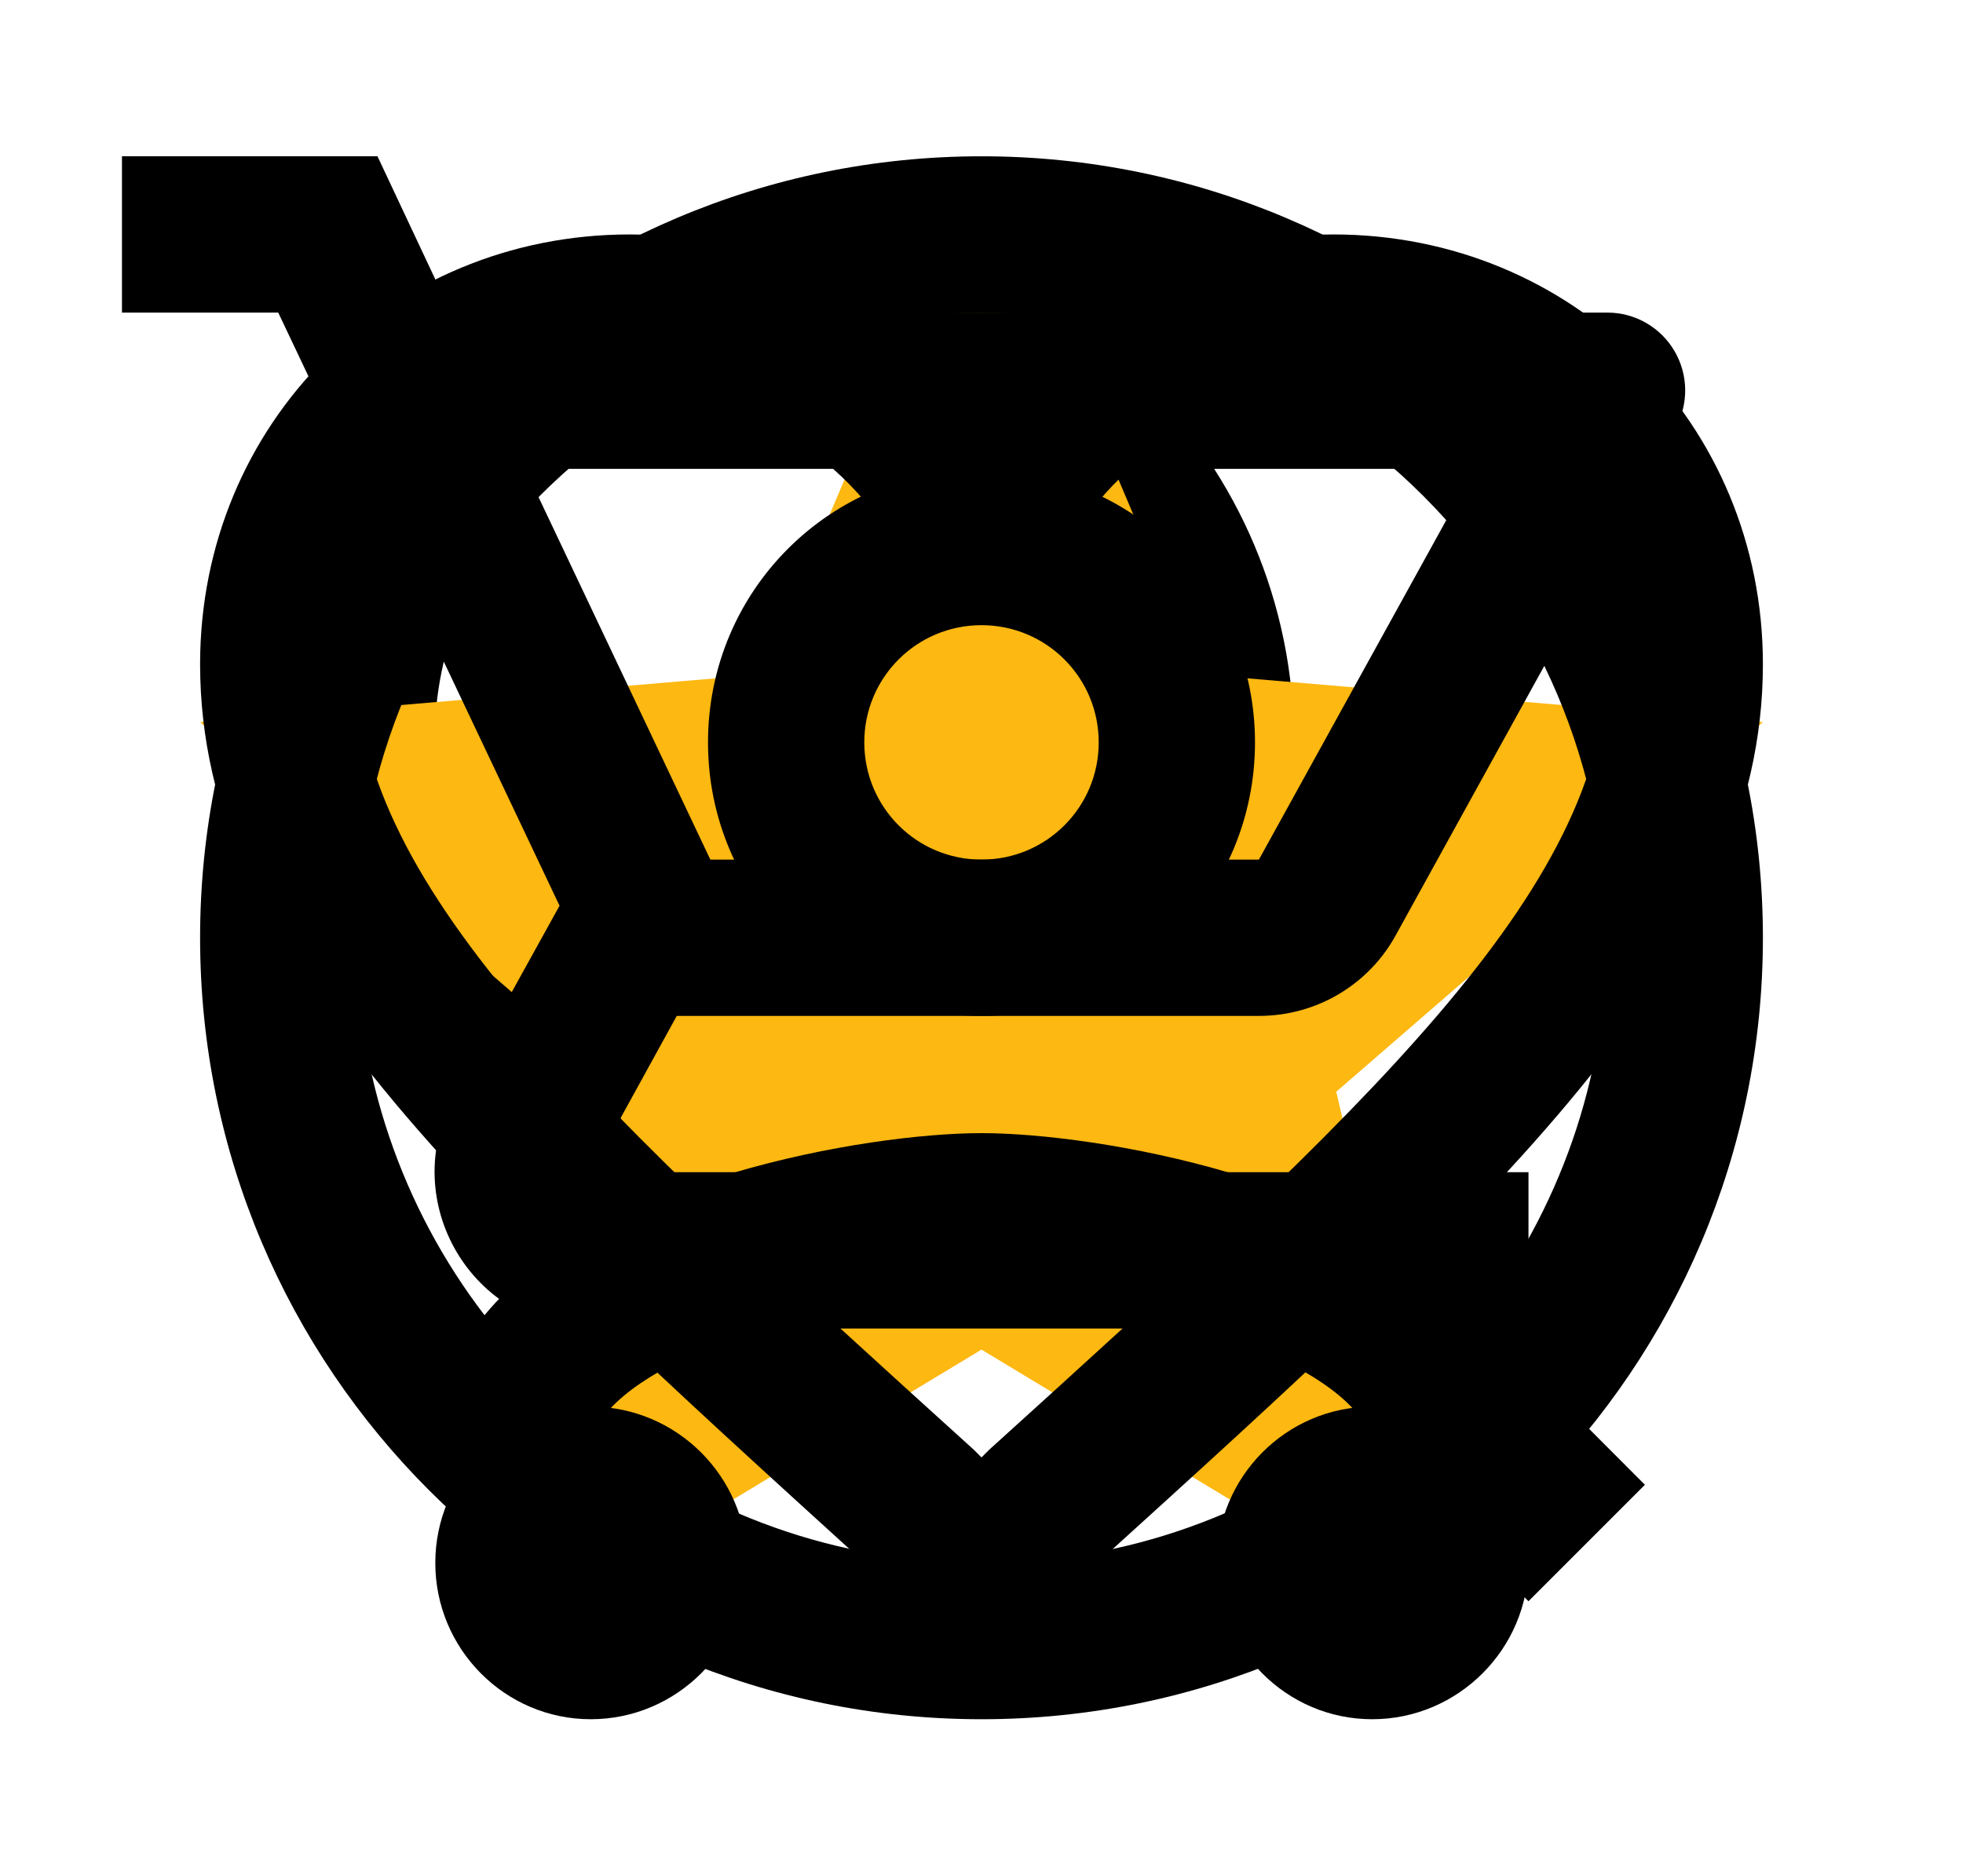
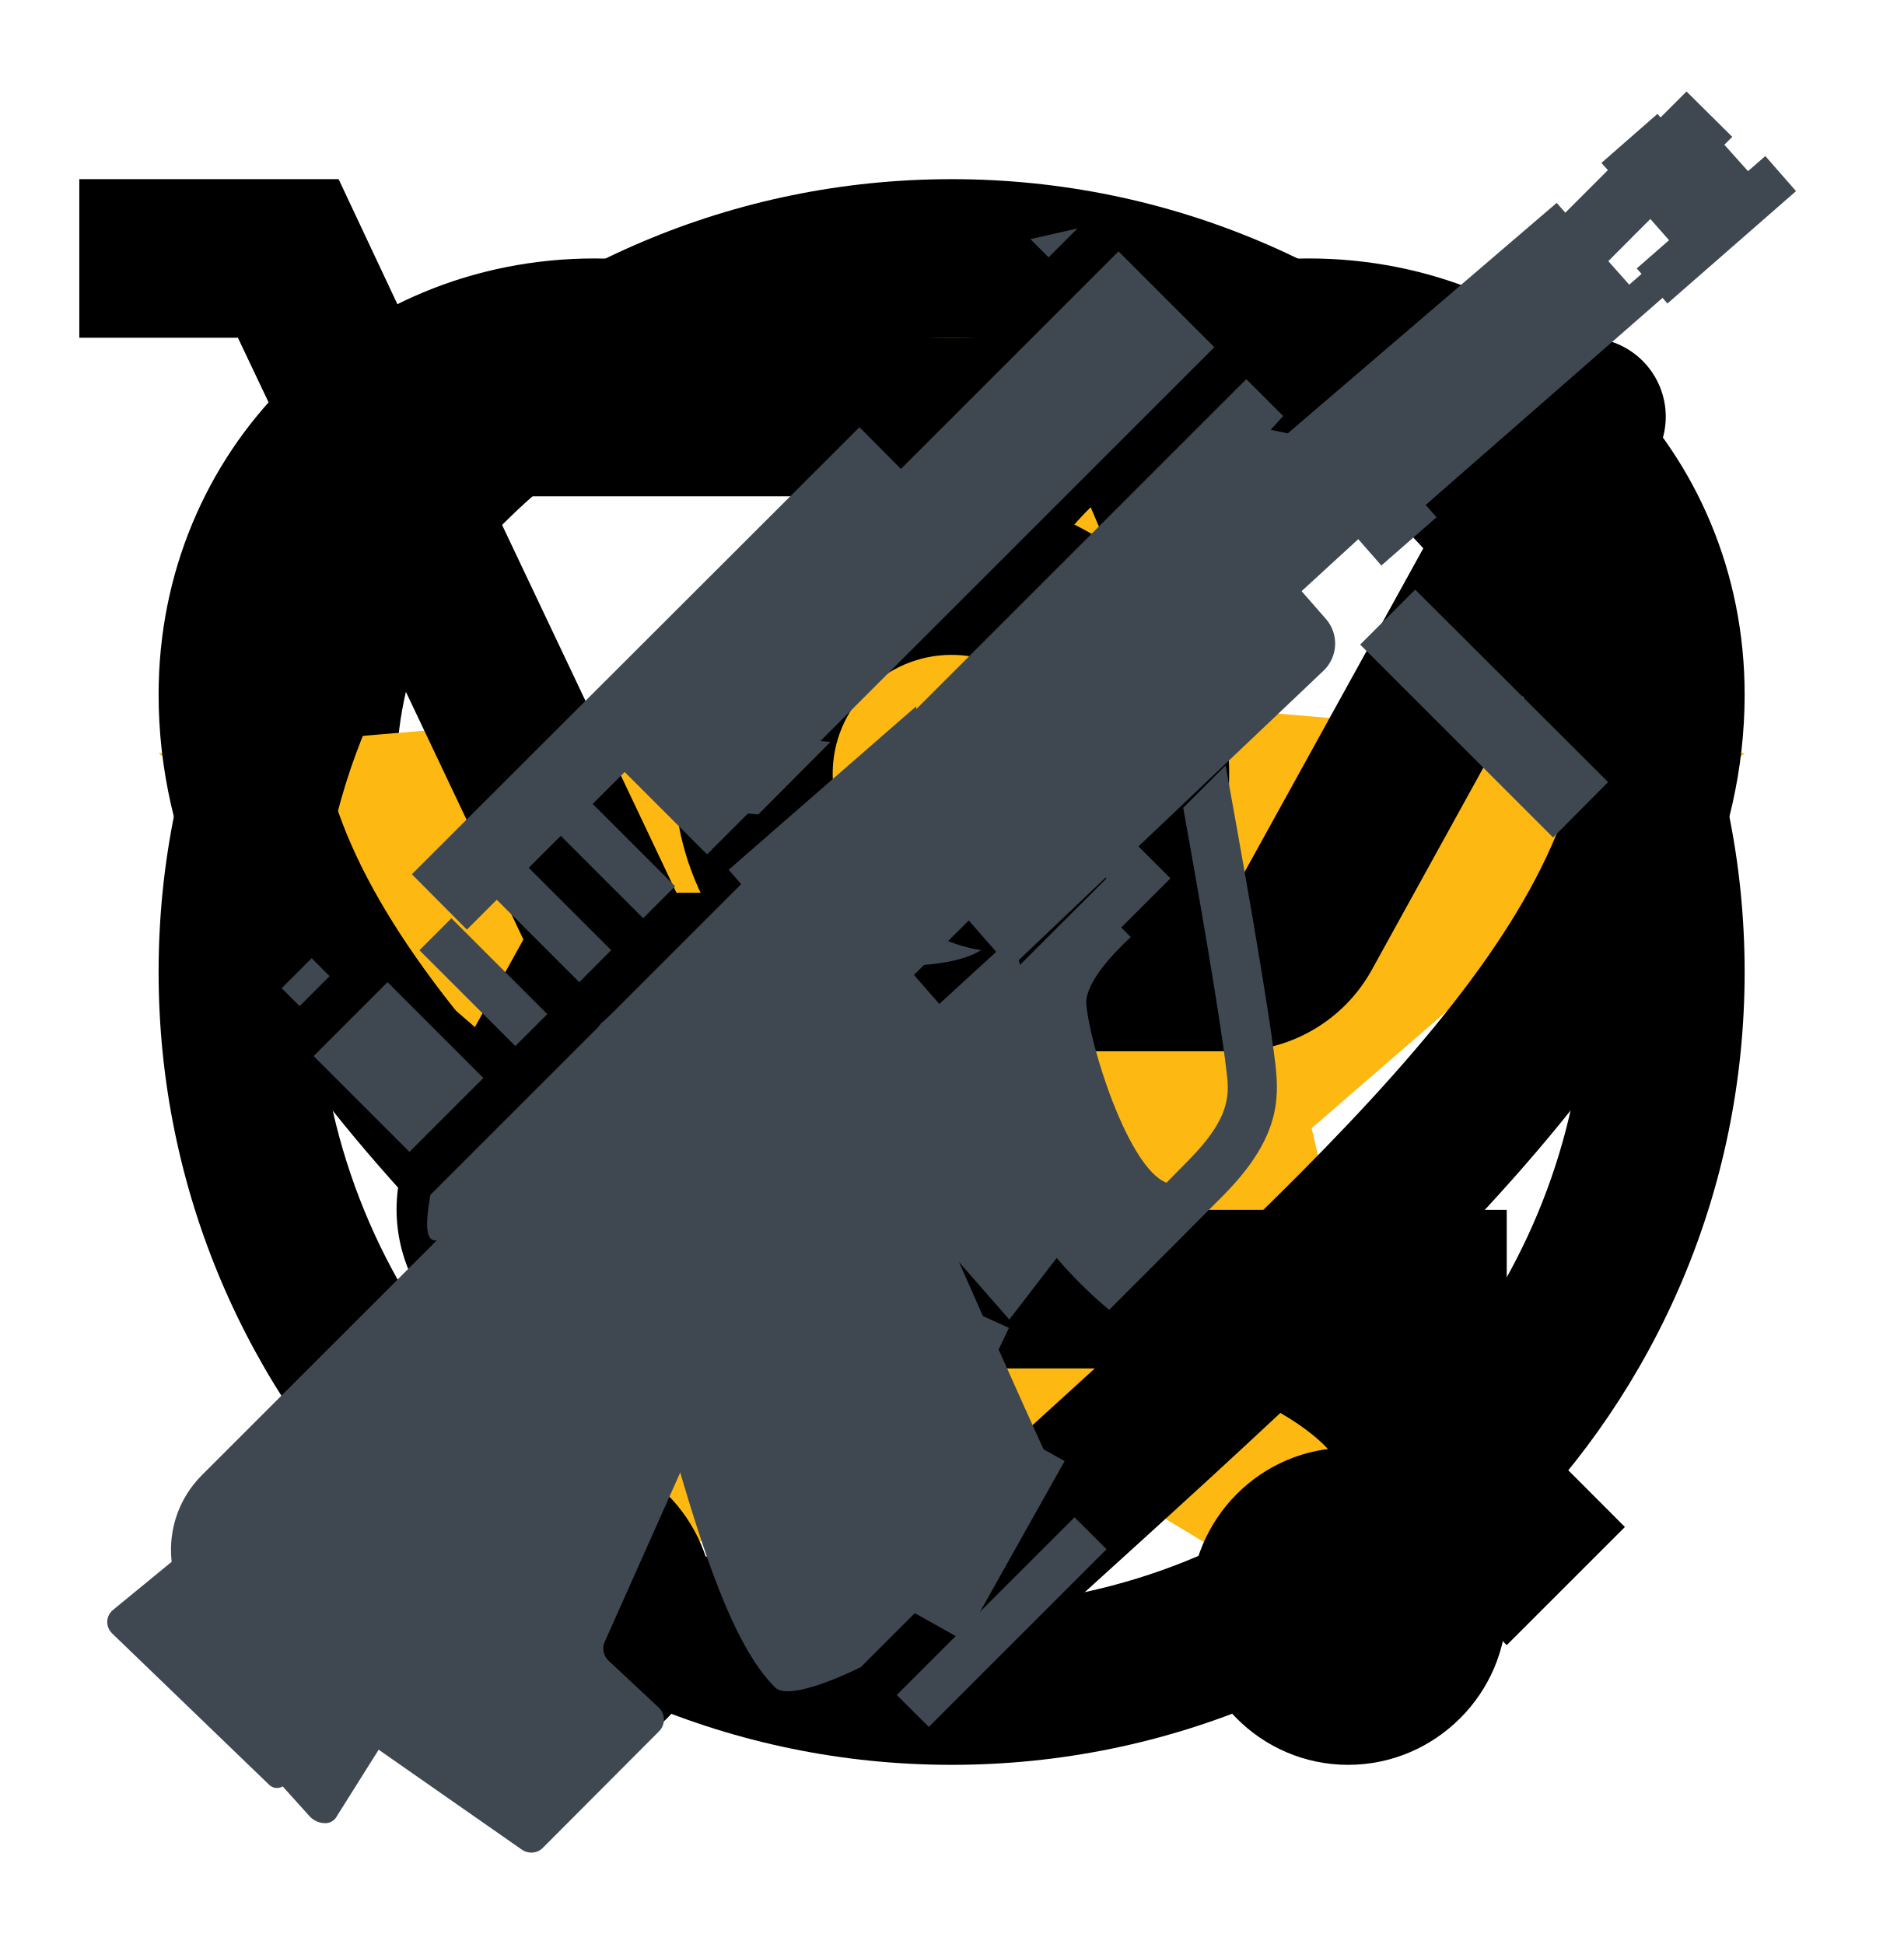
<svg xmlns="http://www.w3.org/2000/svg" fill-rule="evenodd" clip-rule="evenodd">
  <defs>
    <style>:root svg:not(:target){display:none}</style>
  </defs>
  <svg id="search" viewBox="0 0 24 24" fill="#000">
    <path d="M15.5 14h-.79l-.28-.27A6.471 6.471 0 0 0 16 9.5 6.5 6.5 0 1 0 9.5 16c1.61 0 3.09-.59 4.23-1.57l.27.28v.79l5 4.99L20.49 19l-4.99-5zm-6 0C7.01 14 5 11.99 5 9.5S7.01 5 9.5 5 14 7.01 14 9.5 11.99 14 9.5 14z" />
  </svg>
  <svg id="star" viewBox="0 0 24 24" fill="#FDB811">
    <path d="M12 17.27 18.18 21l-1.64-7.03L22 9.24l-7.19-.61L12 2 9.19 8.63 2 9.24l5.46 4.73L5.82 21 12 17.27z" />
  </svg>
  <svg id="favorite" viewBox="0 0 24 24" fill="#000">
    <path d="M16.5 3c-1.74 0-3.41.81-4.5 2.09C10.91 3.81 9.24 3 7.5 3 4.42 3 2 5.42 2 8.5c0 3.78 3.4 6.86 8.55 11.54L12 21.35l1.45-1.32C18.6 15.36 22 12.28 22 8.5 22 5.42 19.58 3 16.5 3zm-4.4 15.55-.1.1-.1-.1C7.14 14.24 4 11.39 4 8.5 4 6.5 5.5 5 7.5 5c1.54 0 3.04.99 3.57 2.36h1.87C13.46 5.99 14.96 5 16.5 5c2 0 3.5 1.5 3.5 3.5 0 2.89-3.14 5.74-7.9 10.05z" />
  </svg>
  <svg id="cart" viewBox="0 0 24 24" fill="#000">
    <path d="M15.55 13c.75 0 1.41-.41 1.75-1.03l3.58-6.49A.996.996 0 0 0 20.01 4H5.21l-.94-2H1v2h2l3.6 7.59-1.35 2.44C4.52 15.37 5.48 17 7 17h12v-2H7l1.1-2h7.45zM6.16 6h12.15l-2.76 5H8.53L6.16 6zM7 18c-1.1 0-1.99.9-1.99 2S5.9 22 7 22s2-.9 2-2-.9-2-2-2zm10 0c-1.1 0-1.99.9-1.99 2s.89 2 1.99 2 2-.9 2-2-.9-2-2-2z" />
  </svg>
  <svg id="account" viewBox="0 0 24 24" fill="#000">
    <path d="M12 2C6.48 2 2 6.48 2 12s4.48 10 10 10 10-4.48 10-10S17.52 2 12 2zM7.07 18.28c.43-.9 3.05-1.78 4.93-1.78s4.51.88 4.93 1.78C15.57 19.36 13.86 20 12 20s-3.57-.64-4.93-1.72zm11.29-1.45c-1.43-1.74-4.9-2.33-6.36-2.33s-4.93.59-6.36 2.33A7.95 7.95 0 0 1 4 12c0-4.41 3.59-8 8-8s8 3.59 8 8c0 1.82-.62 3.49-1.64 4.83zM12 6c-1.94 0-3.5 1.56-3.5 3.5S10.06 13 12 13s3.5-1.56 3.5-3.5S13.94 6 12 6zm0 5c-.83 0-1.5-.67-1.5-1.5S11.17 8 12 8s1.5.67 1.5 1.5S12.83 11 12 11z" />
  </svg>
+   <svg id="gun-1" viewBox="0 0 28 28" fill="none">
+     <path d="M13.664 25.109L16.279 22.494L15.808 22.024L13.193 24.639L13.664 25.109ZM16.279 12.622L14.875 11.218L15.322 10.725L17.219 12.622L13.84 16.001C13.754 15.792 13.639 15.555 13.553 15.347L16.279 12.622ZM15.159 3.216L15.852 3.058L15.427 3.484L15.159 3.216ZM4.144 14.238L4.585 13.797L4.849 14.061L4.408 14.502L4.144 14.238ZM13.207 13.056C13.479 13.317 13.887 13.596 14.432 13.678C14.09 13.902 13.386 13.925 12.922 13.91C12.864 13.775 12.811 13.651 12.765 13.543L13.207 13.056ZM7.581 15.09L6.171 13.68L6.641 13.209L8.052 14.62L7.581 15.09ZM9.462 13.209L8.052 11.799L8.522 11.329L9.932 12.739L9.462 13.209ZM6.024 16.647L4.614 15.237L5.701 14.149L7.111 15.56L6.024 16.647ZM8.522 14.15L7.111 12.739L7.581 12.269L8.992 13.679L8.522 14.15ZM8.635 17.747C8.294 17.383 7.27 17.214 6.806 17.678C6.209 18.275 6.246 17.777 6.332 17.279L18.335 5.276L18.878 5.819L11.99 13.407C12.179 13.879 12.965 15.675 13.577 17.065L14.007 17.223L13.79 17.546C13.948 17.902 14.308 18.718 14.46 19.062L14.843 19.237L14.692 19.556C15.259 20.828 15.515 21.378 15.515 21.378L12.665 24.228C12.665 24.228 11.63 24.755 11.402 24.527C10.146 23.279 9.625 18.805 8.635 17.747ZM8.992 10.859L16.455 3.396L17.865 4.806L10.402 12.269L8.992 10.859Z" fill="#3F4751" />
+   </svg>
+   <svg id="gun-2" viewBox="0 0 32 32" fill="none">
+     <path d="M7.513 21.699L7.479 21.661C7.386 22.025 7.183 22.353 6.898 22.599C6.367 23.063 2.837 25.96 1.899 26.729L1.892 26.735C1.865 26.759 1.843 26.788 1.828 26.821C1.813 26.854 1.804 26.889 1.803 26.925C1.802 26.962 1.809 26.998 1.823 27.031C1.837 27.065 1.857 27.095 1.883 27.121L4.531 29.674C4.552 29.693 4.577 29.707 4.604 29.715C4.631 29.723 4.66 29.725 4.687 29.72C4.715 29.715 4.742 29.704 4.765 29.688C4.788 29.672 4.806 29.65 4.82 29.625L8.229 23.359C8.319 23.194 8.43 23.042 8.559 22.906L8.564 22.901L7.513 21.699ZM22.256 10.93L16.988 15.934L15.27 13.969L21.185 8.796L22.294 10.064C22.4 10.185 22.455 10.343 22.448 10.504C22.441 10.665 22.372 10.818 22.256 10.93ZM13.239 20.489C13.149 20.574 13.043 20.64 12.927 20.683C12.811 20.727 12.687 20.746 12.563 20.741C12.516 20.366 12.456 19.909 12.456 19.909L13.204 19.254L13.493 19.584C13.678 19.796 13.56 20.209 13.239 20.489ZM21.809 7.313L22.128 7.034C22.16 7.006 22.203 6.992 22.245 6.995C22.288 6.998 22.328 7.017 22.356 7.05L22.714 7.459L23.087 7.133L23.619 7.742L27.6 4.26L27.519 4.168L29.681 2.278L30.197 2.868L28.035 4.758L27.953 4.663L23.971 8.145L24.153 8.352L23.225 9.164L21.768 7.498C21.755 7.466 21.751 7.432 21.759 7.399C21.766 7.366 21.784 7.336 21.809 7.313ZM10.832 24.243C10.966 24.301 12.695 23.892 12.772 23.824C12.801 23.768 12.64 21.746 12.587 21.023C12.895 21.026 13.193 20.91 13.42 20.702C13.861 20.316 13.987 19.735 13.699 19.406L13.411 19.077L13.576 18.932L13.793 19.18C13.818 19.208 13.849 19.23 13.883 19.244C13.918 19.258 13.955 19.264 13.992 19.261C14.029 19.258 14.065 19.247 14.097 19.228C14.13 19.21 14.157 19.184 14.177 19.152L14.362 18.863L16.97 21.845L18.592 19.737L14.294 14.823L8.701 19.714L8.361 19.325C8.326 19.286 8.278 19.262 8.226 19.258C8.174 19.255 8.123 19.272 8.084 19.307L7.696 19.646C7.656 19.68 7.632 19.729 7.629 19.781C7.626 19.833 7.643 19.884 7.677 19.923L9.459 21.961C10.743 20.887 11.06 21.62 11.178 21.84C11.297 22.059 10.774 24.217 10.832 24.244L10.832 24.243Z" fill="#3F4751" />
+   </svg>
+   <svg id="gun-3" viewBox="0 0 32 32" fill="none">
+     <path d="M27.867 1.569L26.925 2.394L27.747 3.307L27.732 3.319L28.172 3.817L29.483 2.636L28.926 2.014L28.562 2.342L27.867 1.569L27.867 1.569ZM26.173 3.066L16.404 11.439C16.407 11.473 16.405 11.504 16.408 11.536L16.399 12.966C16.398 13.108 16.367 13.248 16.308 13.377C16.249 13.506 16.163 13.621 16.055 13.715L13.613 15.843C13.413 16.018 13.152 16.105 12.888 16.087C12.623 16.069 12.377 15.947 12.203 15.747L11.857 15.35L10.12 16.851C10.023 16.936 10.015 17.095 10.102 17.229L10.254 17.463C10.29 17.511 10.311 17.569 10.314 17.628C10.318 17.688 10.304 17.747 10.274 17.799L7.607 21.717C7.602 21.724 7.597 21.73 7.591 21.735L2.33 26.617C2.223 26.716 2.236 26.905 2.358 27.038L5.196 30.188C5.231 30.229 5.275 30.262 5.325 30.284C5.375 30.306 5.429 30.316 5.484 30.314L5.495 30.313C5.53 30.309 5.564 30.296 5.593 30.276C5.623 30.256 5.647 30.23 5.663 30.198L10.31 22.806C10.345 22.77 10.37 22.725 10.38 22.675C10.391 22.625 10.387 22.574 10.369 22.527C10.369 22.527 10.091 21.543 10.131 21.477C10.131 21.477 11.707 18.929 11.722 18.916L27.442 4.497L26.173 3.066L26.173 3.066ZM15.405 11.531L12.251 14.281L12.957 15.091L15.399 12.963L15.405 11.531ZM17.011 15.421L14.768 17.476L15.319 18.392C15.351 18.444 15.397 18.486 15.452 18.513C15.507 18.541 15.568 18.551 15.629 18.544L15.645 18.543C15.7 18.536 15.754 18.516 15.8 18.485C15.847 18.454 15.887 18.414 15.916 18.366L17.166 16.336C17.192 16.294 17.209 16.247 17.215 16.197C17.222 16.148 17.218 16.098 17.203 16.05L17.011 15.421L17.011 15.421ZM13.56 18.586L13.216 18.904C13.317 19.043 13.371 19.211 13.369 19.383C13.367 19.555 13.31 19.722 13.206 19.859C13.102 19.996 12.957 20.095 12.792 20.143C12.627 20.191 12.451 20.185 12.29 20.125L12.166 20.324L12.041 20.524C12.229 20.609 12.435 20.648 12.642 20.636C12.848 20.624 13.048 20.562 13.225 20.454C13.402 20.347 13.549 20.198 13.655 20.021C13.761 19.844 13.822 19.643 13.833 19.437C13.849 19.129 13.752 18.827 13.56 18.586L13.56 18.586Z" fill="#3F4751" />
+   </svg>
+   <svg id="gun-4" viewBox="0 0 32 32" fill="none">
+     <path d="M14.45 6.838L15.375 7.769L7.85 15.287L6.925 14.356L14.45 6.838ZM12.85 12.037L13.963 12.131L12.75 13.35L11.631 13.256L12.85 12.037ZM21.044 6.813L22.363 7.094L23.387 6.068L24.35 7.031C23.475 7.944 15.238 16.206 15.012 16.394L10.169 27.262C10.119 27.369 10.144 27.5 10.231 27.581L11.075 28.369C11.188 28.475 11.194 28.656 11.081 28.769L9.131 30.725C9.038 30.825 8.881 30.837 8.769 30.756L3.631 27.169C2.728 26.538 2.615 25.244 3.394 24.462L21.044 6.813ZM28.356 1.192L29.125 1.955L27.025 4.061L26.894 3.93L24.944 5.874L24.419 5.343L26.363 3.399L26.256 3.293L28.356 1.192ZM18.369 14.769L18.375 14.762L18.369 14.769ZM18.369 14.769L19.012 15.412C18.7 15.7 18.269 16.169 18.262 16.512C18.312 17.212 18.969 19.3 19.613 19.544L19.981 19.169C20.712 18.431 20.669 18.038 20.619 17.65C20.512 16.725 20.119 14.488 19.894 13.238L20.606 12.525C20.781 13.488 21.312 16.425 21.444 17.556C21.512 18.15 21.506 18.806 20.575 19.75C19.869 20.462 19.3 21.031 18.65 21.681C18.65 21.681 16.488 19.988 16.631 18.019C16.669 17.538 16.262 17.206 16.031 17.15C16.794 16.35 17.587 15.55 18.369 14.769ZM23.794 9.569L27.038 12.806L26.113 13.738L22.869 10.494L23.794 9.569ZM13.881 21.975L17.9 24.225L16.206 27.244L12.463 25.15L13.881 21.975Z" fill="#3F4751" />
+   </svg>
</svg>
